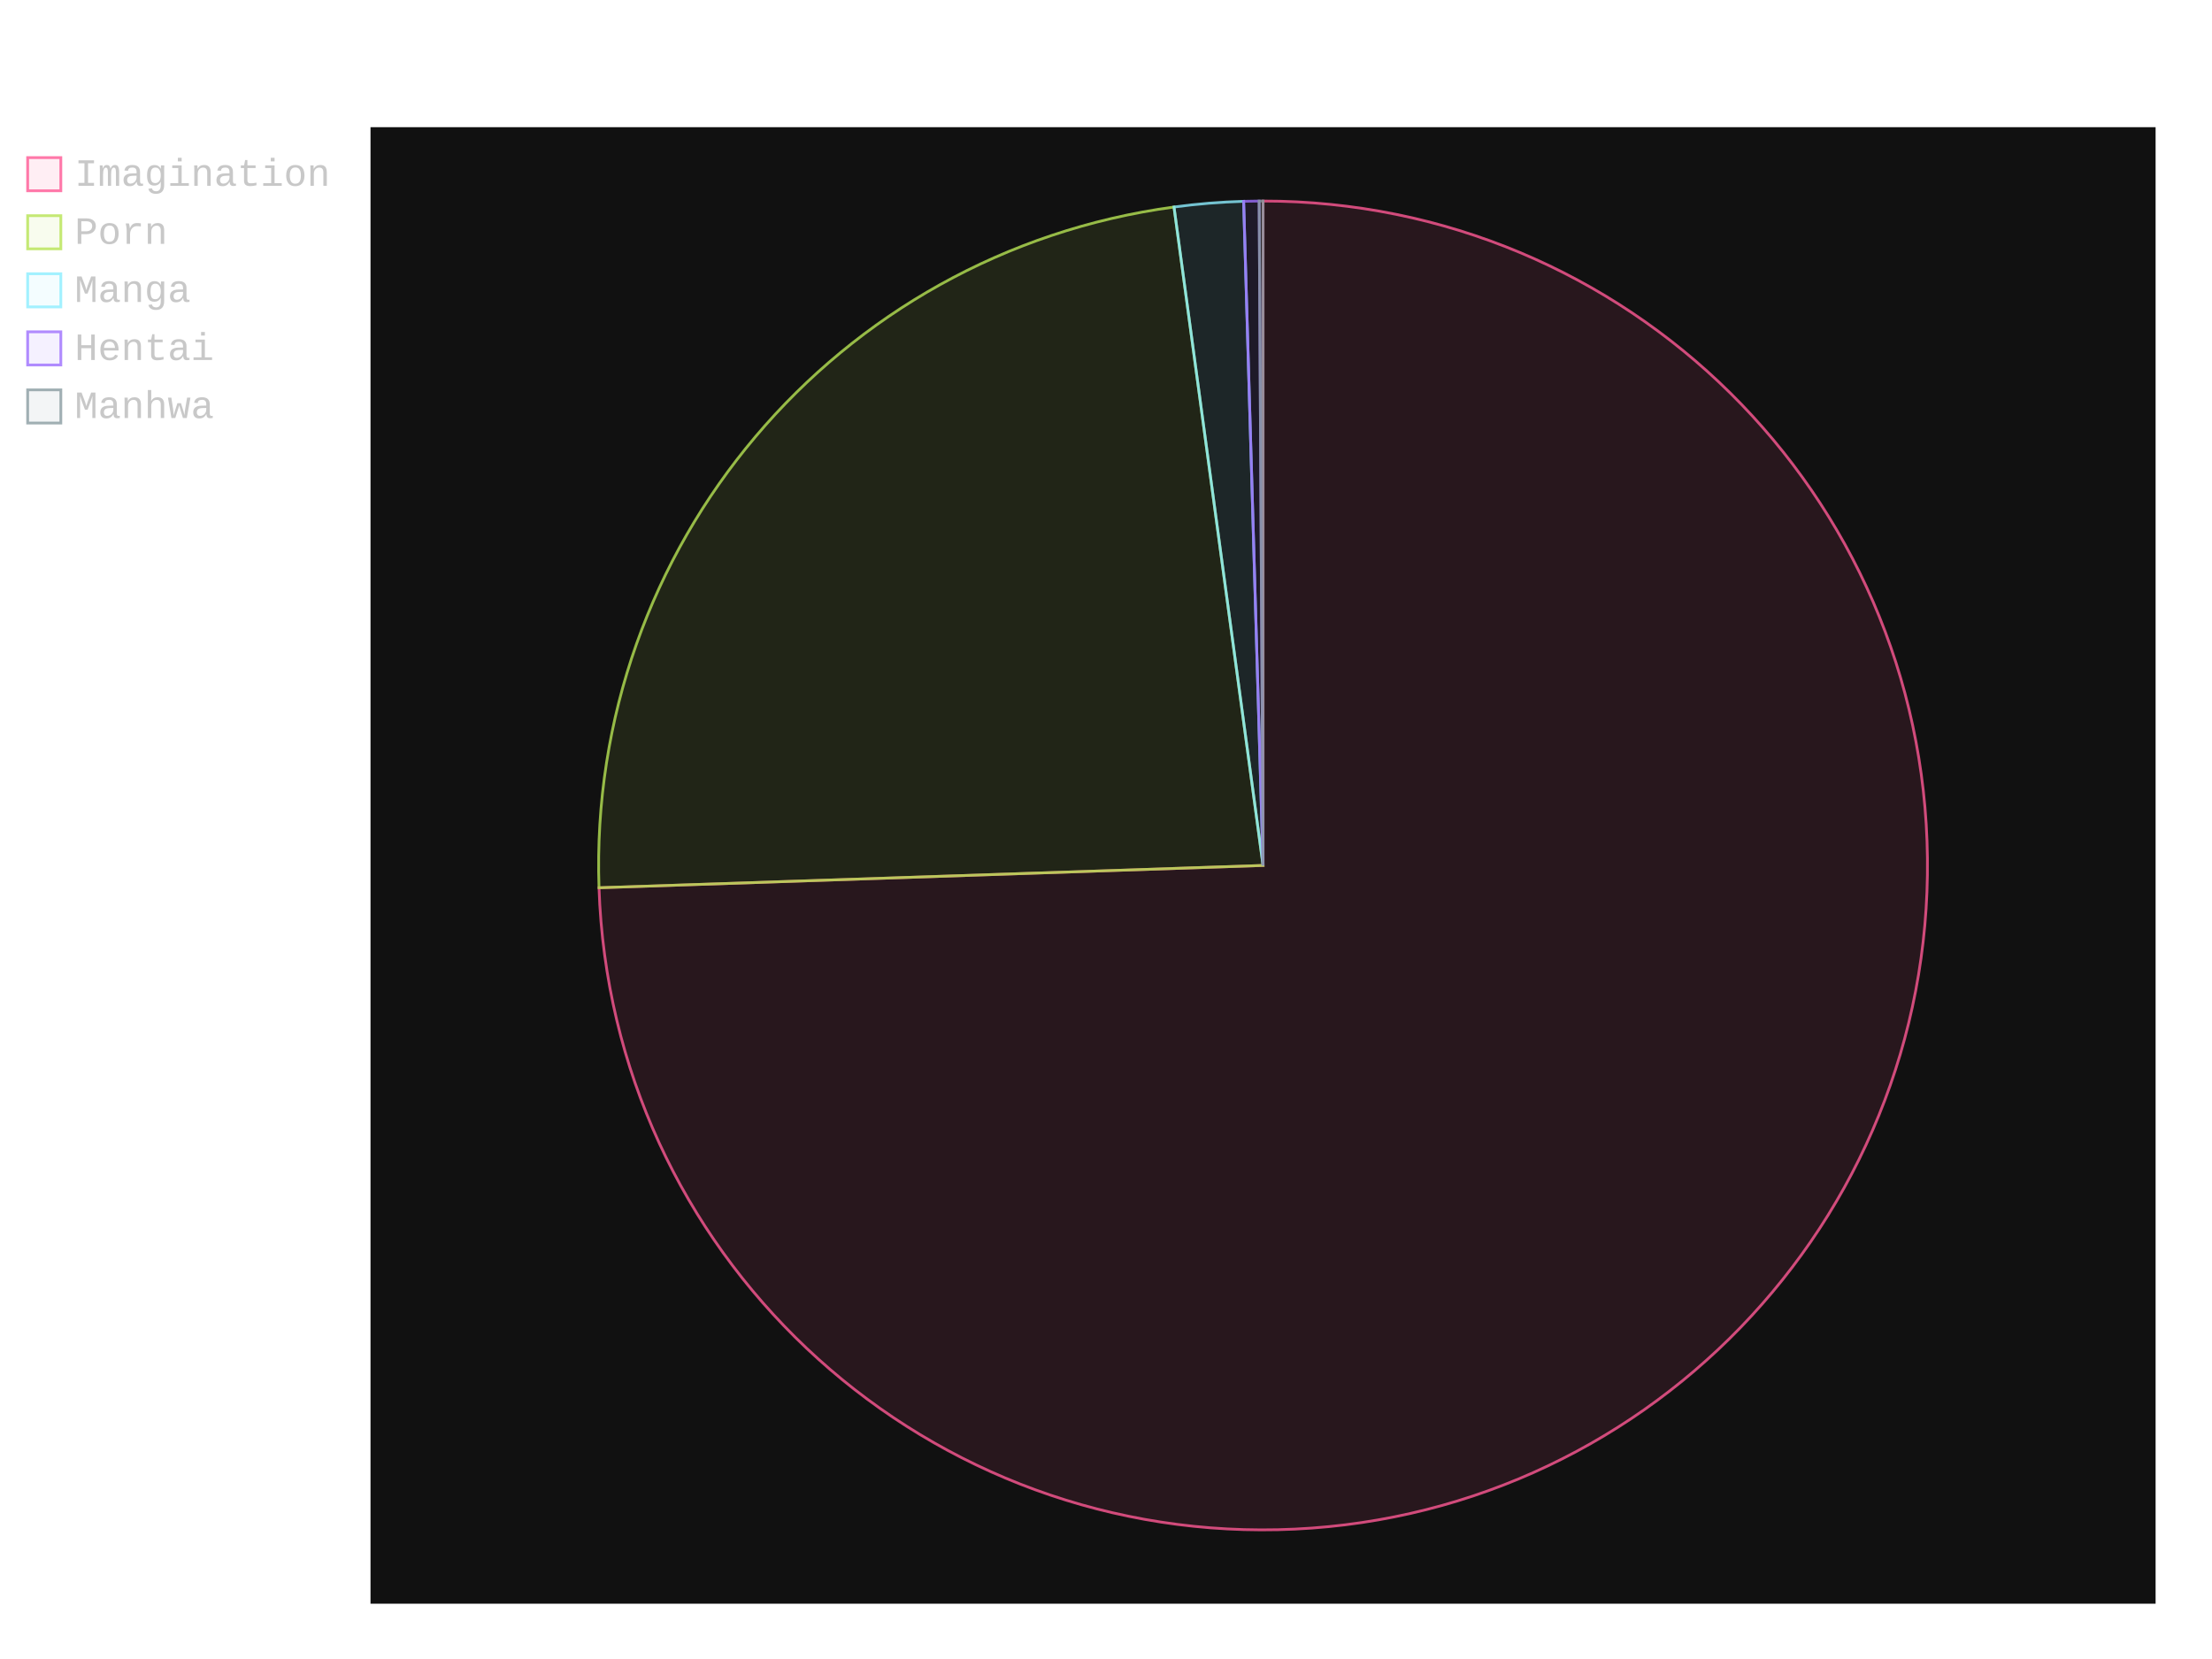
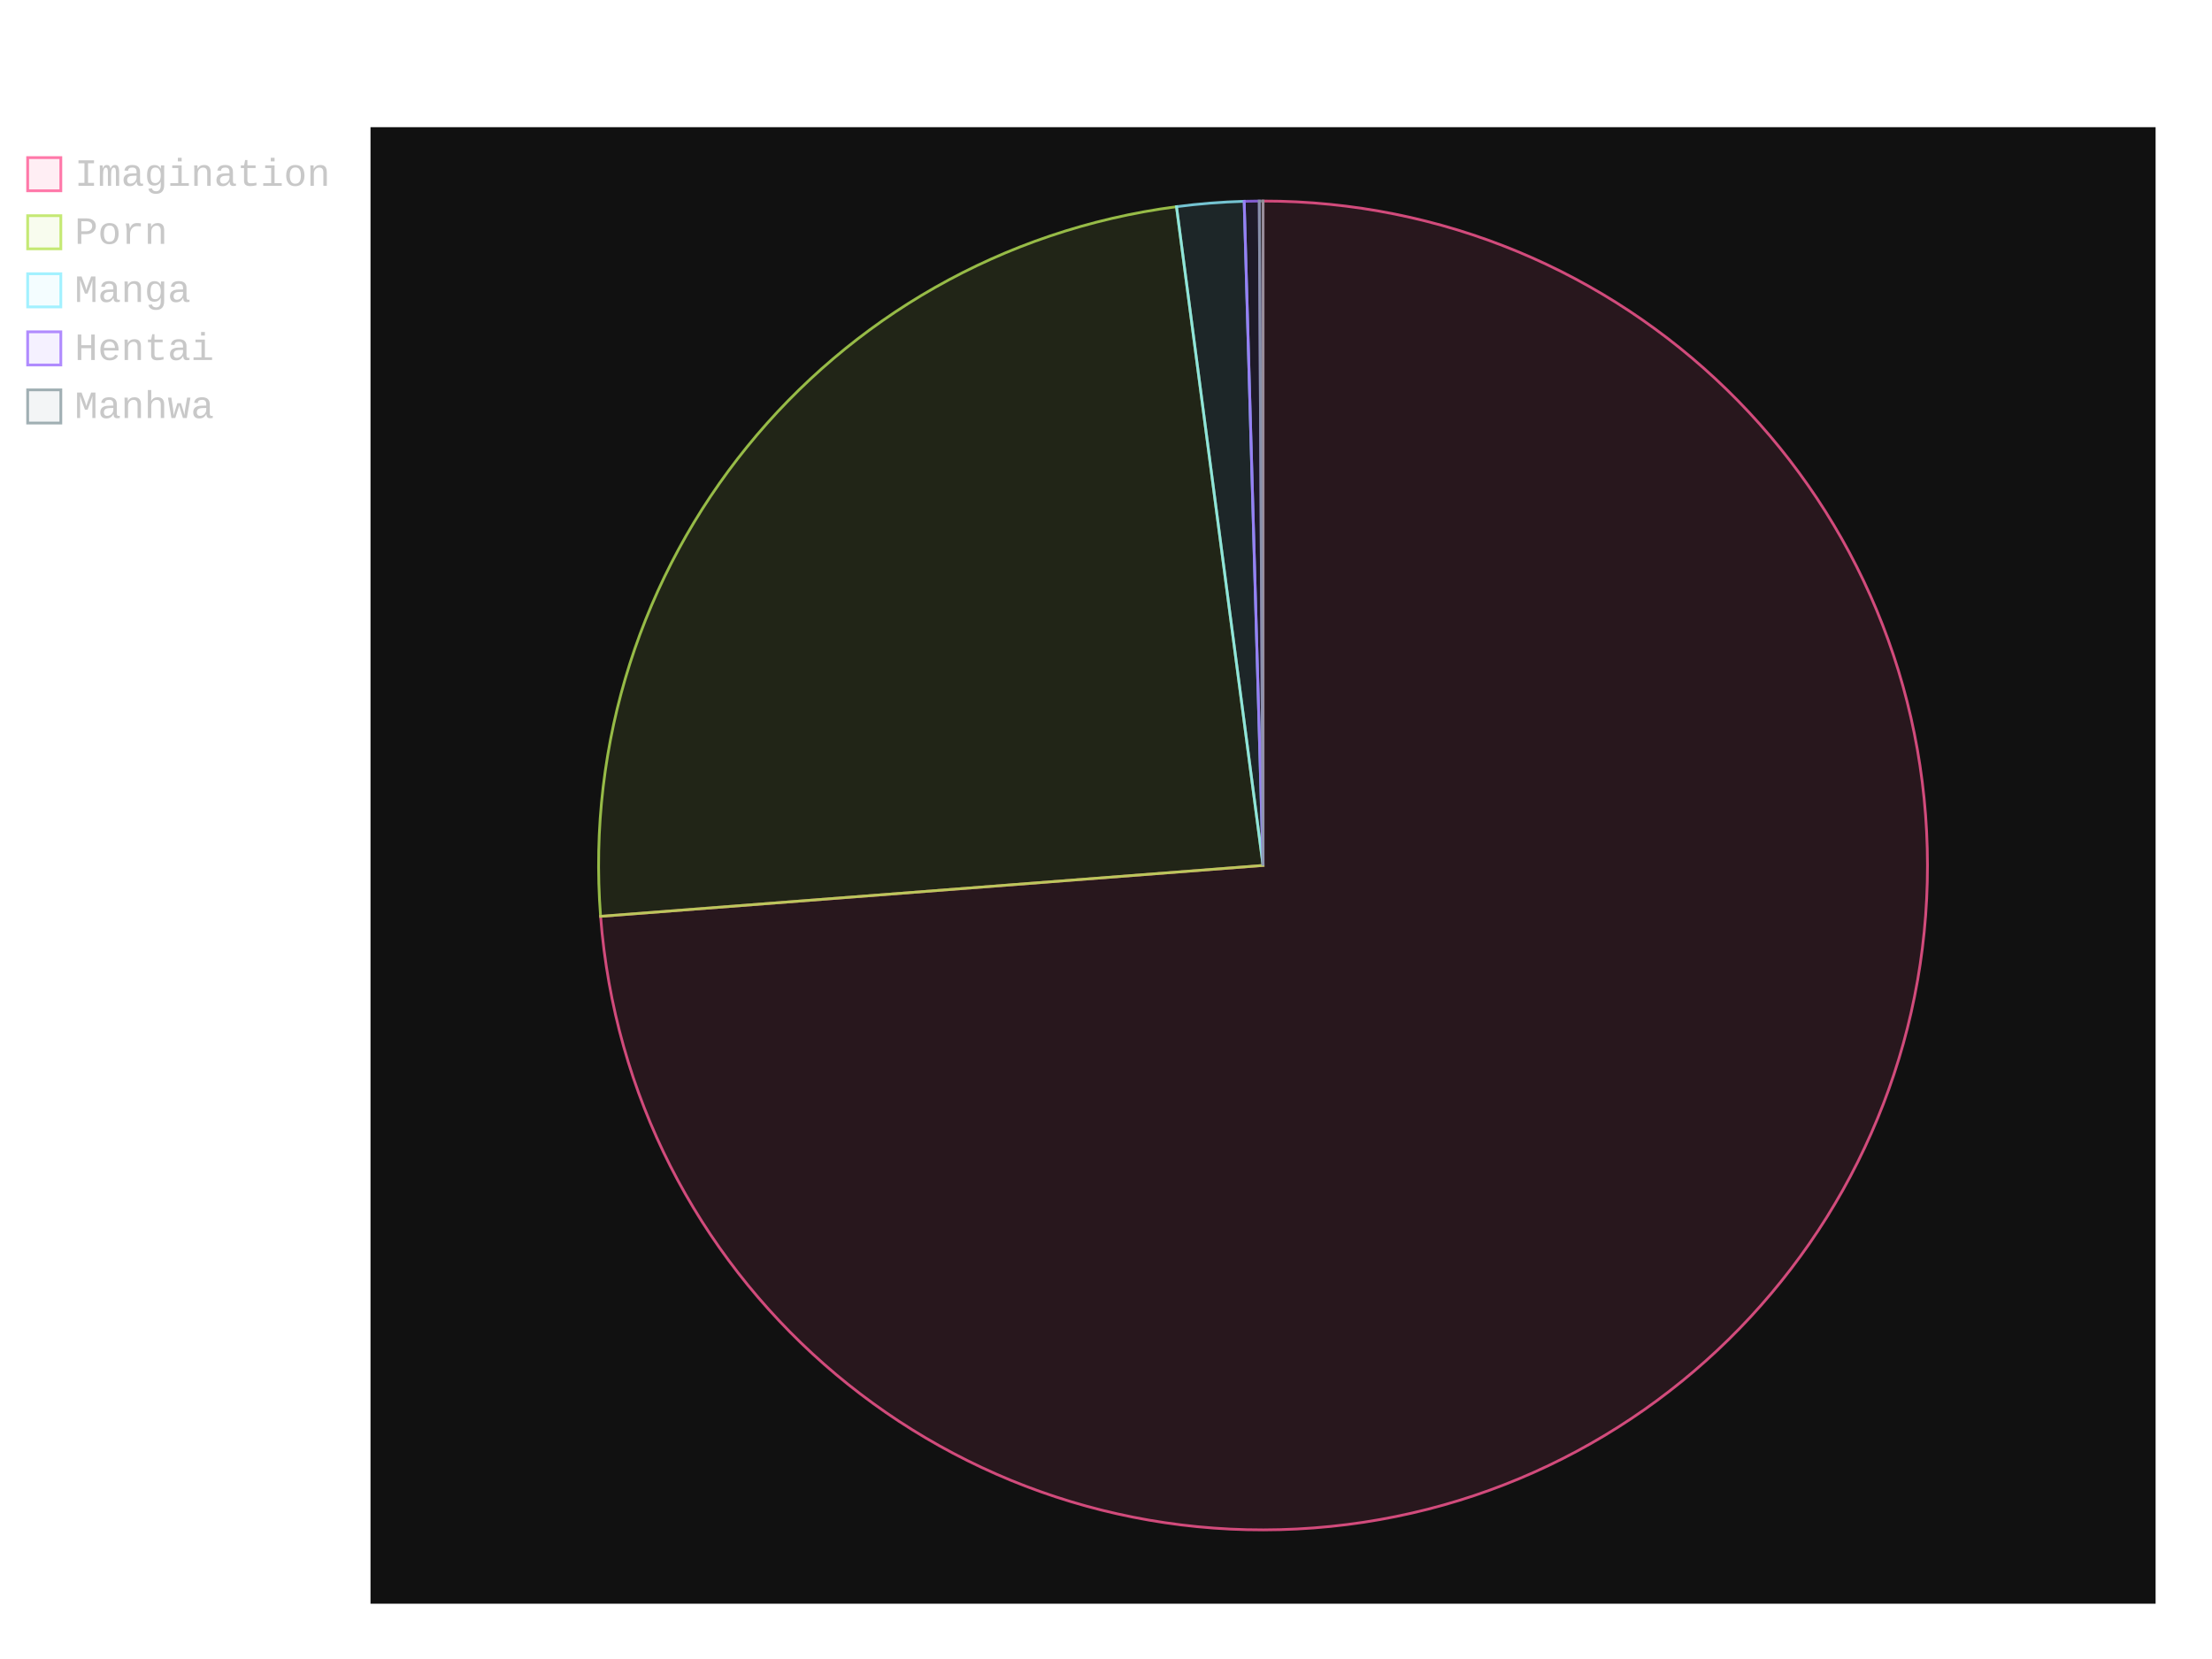
- <svg xmlns="http://www.w3.org/2000/svg" id="chart-48e205a5-5678-43c0-bc7b-4d3d4c14d4e3" class="pygal-chart" viewBox="0 0 800 600">
+ <svg xmlns="http://www.w3.org/2000/svg" id="chart-c222648b-6aff-441d-abbd-4a1b209272ea" class="pygal-chart" viewBox="0 0 800 600">
  <defs>
-     <style type="text/css">#chart-48e205a5-5678-43c0-bc7b-4d3d4c14d4e3{-webkit-user-select:none;-webkit-font-smoothing:antialiased;font-family:Consolas,"Liberation Mono",Menlo,Courier,monospace}#chart-48e205a5-5678-43c0-bc7b-4d3d4c14d4e3 .title{font-family:Consolas,"Liberation Mono",Menlo,Courier,monospace;font-size:16px}#chart-48e205a5-5678-43c0-bc7b-4d3d4c14d4e3 .legends .legend text{font-family:Consolas,"Liberation Mono",Menlo,Courier,monospace;font-size:14px}#chart-48e205a5-5678-43c0-bc7b-4d3d4c14d4e3 .axis text{font-family:Consolas,"Liberation Mono",Menlo,Courier,monospace;font-size:10px}#chart-48e205a5-5678-43c0-bc7b-4d3d4c14d4e3 .axis text.major{font-family:Consolas,"Liberation Mono",Menlo,Courier,monospace;font-size:10px}#chart-48e205a5-5678-43c0-bc7b-4d3d4c14d4e3 .text-overlay text.value{font-family:Consolas,"Liberation Mono",Menlo,Courier,monospace;font-size:16px}#chart-48e205a5-5678-43c0-bc7b-4d3d4c14d4e3 .text-overlay text.label{font-family:Consolas,"Liberation Mono",Menlo,Courier,monospace;font-size:10px}#chart-48e205a5-5678-43c0-bc7b-4d3d4c14d4e3 .tooltip{font-family:Consolas,"Liberation Mono",Menlo,Courier,monospace;font-size:14px}#chart-48e205a5-5678-43c0-bc7b-4d3d4c14d4e3 text.no_data{font-family:Consolas,"Liberation Mono",Menlo,Courier,monospace;font-size:64px}
- #chart-48e205a5-5678-43c0-bc7b-4d3d4c14d4e3{background-color:transparent}#chart-48e205a5-5678-43c0-bc7b-4d3d4c14d4e3 path,#chart-48e205a5-5678-43c0-bc7b-4d3d4c14d4e3 line,#chart-48e205a5-5678-43c0-bc7b-4d3d4c14d4e3 rect,#chart-48e205a5-5678-43c0-bc7b-4d3d4c14d4e3 circle{-webkit-transition:0.3s ease-out;-moz-transition:0.3s ease-out;transition:0.3s ease-out}#chart-48e205a5-5678-43c0-bc7b-4d3d4c14d4e3 .graph &gt; .background{fill:transparent}#chart-48e205a5-5678-43c0-bc7b-4d3d4c14d4e3 .plot &gt; .background{fill:#111}#chart-48e205a5-5678-43c0-bc7b-4d3d4c14d4e3 .graph{fill:rgba(200,200,200,1)}#chart-48e205a5-5678-43c0-bc7b-4d3d4c14d4e3 text.no_data{fill:rgba(255,255,255,1)}#chart-48e205a5-5678-43c0-bc7b-4d3d4c14d4e3 .title{fill:rgba(255,255,255,1)}#chart-48e205a5-5678-43c0-bc7b-4d3d4c14d4e3 .legends .legend text{fill:rgba(200,200,200,1)}#chart-48e205a5-5678-43c0-bc7b-4d3d4c14d4e3 .legends .legend:hover text{fill:rgba(255,255,255,1)}#chart-48e205a5-5678-43c0-bc7b-4d3d4c14d4e3 .axis .line{stroke:rgba(255,255,255,1)}#chart-48e205a5-5678-43c0-bc7b-4d3d4c14d4e3 .axis .guide.line{stroke:#555}#chart-48e205a5-5678-43c0-bc7b-4d3d4c14d4e3 .axis .major.line{stroke:rgba(200,200,200,1)}#chart-48e205a5-5678-43c0-bc7b-4d3d4c14d4e3 .axis text.major{fill:rgba(255,255,255,1)}#chart-48e205a5-5678-43c0-bc7b-4d3d4c14d4e3 .axis.y .guides:hover .guide.line,#chart-48e205a5-5678-43c0-bc7b-4d3d4c14d4e3 .line-graph .axis.x .guides:hover .guide.line,#chart-48e205a5-5678-43c0-bc7b-4d3d4c14d4e3 .stackedline-graph .axis.x .guides:hover .guide.line,#chart-48e205a5-5678-43c0-bc7b-4d3d4c14d4e3 .xy-graph .axis.x .guides:hover .guide.line{stroke:rgba(255,255,255,1)}#chart-48e205a5-5678-43c0-bc7b-4d3d4c14d4e3 .axis .guides:hover text{fill:rgba(255,255,255,1)}#chart-48e205a5-5678-43c0-bc7b-4d3d4c14d4e3 .reactive{fill-opacity:.1;stroke-opacity:.8;stroke-width:1}#chart-48e205a5-5678-43c0-bc7b-4d3d4c14d4e3 .ci{stroke:rgba(200,200,200,1)}#chart-48e205a5-5678-43c0-bc7b-4d3d4c14d4e3 .reactive.active,#chart-48e205a5-5678-43c0-bc7b-4d3d4c14d4e3 .active .reactive{fill-opacity:.75;stroke-opacity:.9;stroke-width:4}#chart-48e205a5-5678-43c0-bc7b-4d3d4c14d4e3 .ci .reactive.active{stroke-width:1.5}#chart-48e205a5-5678-43c0-bc7b-4d3d4c14d4e3 .series text{fill:rgba(255,255,255,1)}#chart-48e205a5-5678-43c0-bc7b-4d3d4c14d4e3 .tooltip rect{fill:#111;stroke:rgba(255,255,255,1);-webkit-transition:opacity 0.3s ease-out;-moz-transition:opacity 0.3s ease-out;transition:opacity 0.3s ease-out}#chart-48e205a5-5678-43c0-bc7b-4d3d4c14d4e3 .tooltip .label{fill:rgba(200,200,200,1)}#chart-48e205a5-5678-43c0-bc7b-4d3d4c14d4e3 .tooltip .label{fill:rgba(200,200,200,1)}#chart-48e205a5-5678-43c0-bc7b-4d3d4c14d4e3 .tooltip .legend{font-size:.8em;fill:#555}#chart-48e205a5-5678-43c0-bc7b-4d3d4c14d4e3 .tooltip .x_label{font-size:.6em;fill:rgba(255,255,255,1)}#chart-48e205a5-5678-43c0-bc7b-4d3d4c14d4e3 .tooltip .xlink{font-size:.5em;text-decoration:underline}#chart-48e205a5-5678-43c0-bc7b-4d3d4c14d4e3 .tooltip .value{font-size:1.5em}#chart-48e205a5-5678-43c0-bc7b-4d3d4c14d4e3 .bound{font-size:.5em}#chart-48e205a5-5678-43c0-bc7b-4d3d4c14d4e3 .max-value{font-size:.75em;fill:#555}#chart-48e205a5-5678-43c0-bc7b-4d3d4c14d4e3 .map-element{fill:#111;stroke:#555 !important}#chart-48e205a5-5678-43c0-bc7b-4d3d4c14d4e3 .map-element .reactive{fill-opacity:inherit;stroke-opacity:inherit}#chart-48e205a5-5678-43c0-bc7b-4d3d4c14d4e3 .color-0,#chart-48e205a5-5678-43c0-bc7b-4d3d4c14d4e3 .color-0 a:visited{stroke:#ff5995;fill:#ff5995}#chart-48e205a5-5678-43c0-bc7b-4d3d4c14d4e3 .color-1,#chart-48e205a5-5678-43c0-bc7b-4d3d4c14d4e3 .color-1 a:visited{stroke:#b6e354;fill:#b6e354}#chart-48e205a5-5678-43c0-bc7b-4d3d4c14d4e3 .color-2,#chart-48e205a5-5678-43c0-bc7b-4d3d4c14d4e3 .color-2 a:visited{stroke:#8cedff;fill:#8cedff}#chart-48e205a5-5678-43c0-bc7b-4d3d4c14d4e3 .color-3,#chart-48e205a5-5678-43c0-bc7b-4d3d4c14d4e3 .color-3 a:visited{stroke:#9e6ffe;fill:#9e6ffe}#chart-48e205a5-5678-43c0-bc7b-4d3d4c14d4e3 .color-4,#chart-48e205a5-5678-43c0-bc7b-4d3d4c14d4e3 .color-4 a:visited{stroke:#899ca1;fill:#899ca1}#chart-48e205a5-5678-43c0-bc7b-4d3d4c14d4e3 .text-overlay .color-0 text{fill:black}#chart-48e205a5-5678-43c0-bc7b-4d3d4c14d4e3 .text-overlay .color-1 text{fill:black}#chart-48e205a5-5678-43c0-bc7b-4d3d4c14d4e3 .text-overlay .color-2 text{fill:black}#chart-48e205a5-5678-43c0-bc7b-4d3d4c14d4e3 .text-overlay .color-3 text{fill:black}#chart-48e205a5-5678-43c0-bc7b-4d3d4c14d4e3 .text-overlay .color-4 text{fill:black}
- #chart-48e205a5-5678-43c0-bc7b-4d3d4c14d4e3 text.no_data{text-anchor:middle}#chart-48e205a5-5678-43c0-bc7b-4d3d4c14d4e3 .guide.line{fill:none}#chart-48e205a5-5678-43c0-bc7b-4d3d4c14d4e3 .centered{text-anchor:middle}#chart-48e205a5-5678-43c0-bc7b-4d3d4c14d4e3 .title{text-anchor:middle}#chart-48e205a5-5678-43c0-bc7b-4d3d4c14d4e3 .legends .legend text{fill-opacity:1}#chart-48e205a5-5678-43c0-bc7b-4d3d4c14d4e3 .axis.x text{text-anchor:middle}#chart-48e205a5-5678-43c0-bc7b-4d3d4c14d4e3 .axis.x:not(.web) text[transform]{text-anchor:start}#chart-48e205a5-5678-43c0-bc7b-4d3d4c14d4e3 .axis.x:not(.web) text[transform].backwards{text-anchor:end}#chart-48e205a5-5678-43c0-bc7b-4d3d4c14d4e3 .axis.y text{text-anchor:end}#chart-48e205a5-5678-43c0-bc7b-4d3d4c14d4e3 .axis.y text[transform].backwards{text-anchor:start}#chart-48e205a5-5678-43c0-bc7b-4d3d4c14d4e3 .axis.y2 text{text-anchor:start}#chart-48e205a5-5678-43c0-bc7b-4d3d4c14d4e3 .axis.y2 text[transform].backwards{text-anchor:end}#chart-48e205a5-5678-43c0-bc7b-4d3d4c14d4e3 .axis .guide.line{stroke-dasharray:4,4;stroke:black}#chart-48e205a5-5678-43c0-bc7b-4d3d4c14d4e3 .axis .major.guide.line{stroke-dasharray:6,6;stroke:black}#chart-48e205a5-5678-43c0-bc7b-4d3d4c14d4e3 .horizontal .axis.y .guide.line,#chart-48e205a5-5678-43c0-bc7b-4d3d4c14d4e3 .horizontal .axis.y2 .guide.line,#chart-48e205a5-5678-43c0-bc7b-4d3d4c14d4e3 .vertical .axis.x .guide.line{opacity:0}#chart-48e205a5-5678-43c0-bc7b-4d3d4c14d4e3 .horizontal .axis.always_show .guide.line,#chart-48e205a5-5678-43c0-bc7b-4d3d4c14d4e3 .vertical .axis.always_show .guide.line{opacity:1 !important}#chart-48e205a5-5678-43c0-bc7b-4d3d4c14d4e3 .axis.y .guides:hover .guide.line,#chart-48e205a5-5678-43c0-bc7b-4d3d4c14d4e3 .axis.y2 .guides:hover .guide.line,#chart-48e205a5-5678-43c0-bc7b-4d3d4c14d4e3 .axis.x .guides:hover .guide.line{opacity:1}#chart-48e205a5-5678-43c0-bc7b-4d3d4c14d4e3 .axis .guides:hover text{opacity:1}#chart-48e205a5-5678-43c0-bc7b-4d3d4c14d4e3 .nofill{fill:none}#chart-48e205a5-5678-43c0-bc7b-4d3d4c14d4e3 .subtle-fill{fill-opacity:.2}#chart-48e205a5-5678-43c0-bc7b-4d3d4c14d4e3 .dot{stroke-width:1px;fill-opacity:1;stroke-opacity:1}#chart-48e205a5-5678-43c0-bc7b-4d3d4c14d4e3 .dot.active{stroke-width:5px}#chart-48e205a5-5678-43c0-bc7b-4d3d4c14d4e3 .dot.negative{fill:transparent}#chart-48e205a5-5678-43c0-bc7b-4d3d4c14d4e3 text,#chart-48e205a5-5678-43c0-bc7b-4d3d4c14d4e3 tspan{stroke:none !important}#chart-48e205a5-5678-43c0-bc7b-4d3d4c14d4e3 .series text.active{opacity:1}#chart-48e205a5-5678-43c0-bc7b-4d3d4c14d4e3 .tooltip rect{fill-opacity:.95;stroke-width:.5}#chart-48e205a5-5678-43c0-bc7b-4d3d4c14d4e3 .tooltip text{fill-opacity:1}#chart-48e205a5-5678-43c0-bc7b-4d3d4c14d4e3 .showable{visibility:hidden}#chart-48e205a5-5678-43c0-bc7b-4d3d4c14d4e3 .showable.shown{visibility:visible}#chart-48e205a5-5678-43c0-bc7b-4d3d4c14d4e3 .gauge-background{fill:rgba(229,229,229,1);stroke:none}#chart-48e205a5-5678-43c0-bc7b-4d3d4c14d4e3 .bg-lines{stroke:transparent;stroke-width:2px}</style>
+     <style type="text/css">#chart-c222648b-6aff-441d-abbd-4a1b209272ea{-webkit-user-select:none;-webkit-font-smoothing:antialiased;font-family:Consolas,"Liberation Mono",Menlo,Courier,monospace}#chart-c222648b-6aff-441d-abbd-4a1b209272ea .title{font-family:Consolas,"Liberation Mono",Menlo,Courier,monospace;font-size:16px}#chart-c222648b-6aff-441d-abbd-4a1b209272ea .legends .legend text{font-family:Consolas,"Liberation Mono",Menlo,Courier,monospace;font-size:14px}#chart-c222648b-6aff-441d-abbd-4a1b209272ea .axis text{font-family:Consolas,"Liberation Mono",Menlo,Courier,monospace;font-size:10px}#chart-c222648b-6aff-441d-abbd-4a1b209272ea .axis text.major{font-family:Consolas,"Liberation Mono",Menlo,Courier,monospace;font-size:10px}#chart-c222648b-6aff-441d-abbd-4a1b209272ea .text-overlay text.value{font-family:Consolas,"Liberation Mono",Menlo,Courier,monospace;font-size:16px}#chart-c222648b-6aff-441d-abbd-4a1b209272ea .text-overlay text.label{font-family:Consolas,"Liberation Mono",Menlo,Courier,monospace;font-size:10px}#chart-c222648b-6aff-441d-abbd-4a1b209272ea .tooltip{font-family:Consolas,"Liberation Mono",Menlo,Courier,monospace;font-size:14px}#chart-c222648b-6aff-441d-abbd-4a1b209272ea text.no_data{font-family:Consolas,"Liberation Mono",Menlo,Courier,monospace;font-size:64px}
+ #chart-c222648b-6aff-441d-abbd-4a1b209272ea{background-color:transparent}#chart-c222648b-6aff-441d-abbd-4a1b209272ea path,#chart-c222648b-6aff-441d-abbd-4a1b209272ea line,#chart-c222648b-6aff-441d-abbd-4a1b209272ea rect,#chart-c222648b-6aff-441d-abbd-4a1b209272ea circle{-webkit-transition:0.3s ease-out;-moz-transition:0.3s ease-out;transition:0.3s ease-out}#chart-c222648b-6aff-441d-abbd-4a1b209272ea .graph &gt; .background{fill:transparent}#chart-c222648b-6aff-441d-abbd-4a1b209272ea .plot &gt; .background{fill:#111}#chart-c222648b-6aff-441d-abbd-4a1b209272ea .graph{fill:rgba(200,200,200,1)}#chart-c222648b-6aff-441d-abbd-4a1b209272ea text.no_data{fill:rgba(255,255,255,1)}#chart-c222648b-6aff-441d-abbd-4a1b209272ea .title{fill:rgba(255,255,255,1)}#chart-c222648b-6aff-441d-abbd-4a1b209272ea .legends .legend text{fill:rgba(200,200,200,1)}#chart-c222648b-6aff-441d-abbd-4a1b209272ea .legends .legend:hover text{fill:rgba(255,255,255,1)}#chart-c222648b-6aff-441d-abbd-4a1b209272ea .axis .line{stroke:rgba(255,255,255,1)}#chart-c222648b-6aff-441d-abbd-4a1b209272ea .axis .guide.line{stroke:#555}#chart-c222648b-6aff-441d-abbd-4a1b209272ea .axis .major.line{stroke:rgba(200,200,200,1)}#chart-c222648b-6aff-441d-abbd-4a1b209272ea .axis text.major{fill:rgba(255,255,255,1)}#chart-c222648b-6aff-441d-abbd-4a1b209272ea .axis.y .guides:hover .guide.line,#chart-c222648b-6aff-441d-abbd-4a1b209272ea .line-graph .axis.x .guides:hover .guide.line,#chart-c222648b-6aff-441d-abbd-4a1b209272ea .stackedline-graph .axis.x .guides:hover .guide.line,#chart-c222648b-6aff-441d-abbd-4a1b209272ea .xy-graph .axis.x .guides:hover .guide.line{stroke:rgba(255,255,255,1)}#chart-c222648b-6aff-441d-abbd-4a1b209272ea .axis .guides:hover text{fill:rgba(255,255,255,1)}#chart-c222648b-6aff-441d-abbd-4a1b209272ea .reactive{fill-opacity:.1;stroke-opacity:.8;stroke-width:1}#chart-c222648b-6aff-441d-abbd-4a1b209272ea .ci{stroke:rgba(200,200,200,1)}#chart-c222648b-6aff-441d-abbd-4a1b209272ea .reactive.active,#chart-c222648b-6aff-441d-abbd-4a1b209272ea .active .reactive{fill-opacity:.75;stroke-opacity:.9;stroke-width:4}#chart-c222648b-6aff-441d-abbd-4a1b209272ea .ci .reactive.active{stroke-width:1.5}#chart-c222648b-6aff-441d-abbd-4a1b209272ea .series text{fill:rgba(255,255,255,1)}#chart-c222648b-6aff-441d-abbd-4a1b209272ea .tooltip rect{fill:#111;stroke:rgba(255,255,255,1);-webkit-transition:opacity 0.3s ease-out;-moz-transition:opacity 0.3s ease-out;transition:opacity 0.3s ease-out}#chart-c222648b-6aff-441d-abbd-4a1b209272ea .tooltip .label{fill:rgba(200,200,200,1)}#chart-c222648b-6aff-441d-abbd-4a1b209272ea .tooltip .label{fill:rgba(200,200,200,1)}#chart-c222648b-6aff-441d-abbd-4a1b209272ea .tooltip .legend{font-size:.8em;fill:#555}#chart-c222648b-6aff-441d-abbd-4a1b209272ea .tooltip .x_label{font-size:.6em;fill:rgba(255,255,255,1)}#chart-c222648b-6aff-441d-abbd-4a1b209272ea .tooltip .xlink{font-size:.5em;text-decoration:underline}#chart-c222648b-6aff-441d-abbd-4a1b209272ea .tooltip .value{font-size:1.5em}#chart-c222648b-6aff-441d-abbd-4a1b209272ea .bound{font-size:.5em}#chart-c222648b-6aff-441d-abbd-4a1b209272ea .max-value{font-size:.75em;fill:#555}#chart-c222648b-6aff-441d-abbd-4a1b209272ea .map-element{fill:#111;stroke:#555 !important}#chart-c222648b-6aff-441d-abbd-4a1b209272ea .map-element .reactive{fill-opacity:inherit;stroke-opacity:inherit}#chart-c222648b-6aff-441d-abbd-4a1b209272ea .color-0,#chart-c222648b-6aff-441d-abbd-4a1b209272ea .color-0 a:visited{stroke:#ff5995;fill:#ff5995}#chart-c222648b-6aff-441d-abbd-4a1b209272ea .color-1,#chart-c222648b-6aff-441d-abbd-4a1b209272ea .color-1 a:visited{stroke:#b6e354;fill:#b6e354}#chart-c222648b-6aff-441d-abbd-4a1b209272ea .color-2,#chart-c222648b-6aff-441d-abbd-4a1b209272ea .color-2 a:visited{stroke:#8cedff;fill:#8cedff}#chart-c222648b-6aff-441d-abbd-4a1b209272ea .color-3,#chart-c222648b-6aff-441d-abbd-4a1b209272ea .color-3 a:visited{stroke:#9e6ffe;fill:#9e6ffe}#chart-c222648b-6aff-441d-abbd-4a1b209272ea .color-4,#chart-c222648b-6aff-441d-abbd-4a1b209272ea .color-4 a:visited{stroke:#899ca1;fill:#899ca1}#chart-c222648b-6aff-441d-abbd-4a1b209272ea .text-overlay .color-0 text{fill:black}#chart-c222648b-6aff-441d-abbd-4a1b209272ea .text-overlay .color-1 text{fill:black}#chart-c222648b-6aff-441d-abbd-4a1b209272ea .text-overlay .color-2 text{fill:black}#chart-c222648b-6aff-441d-abbd-4a1b209272ea .text-overlay .color-3 text{fill:black}#chart-c222648b-6aff-441d-abbd-4a1b209272ea .text-overlay .color-4 text{fill:black}
+ #chart-c222648b-6aff-441d-abbd-4a1b209272ea text.no_data{text-anchor:middle}#chart-c222648b-6aff-441d-abbd-4a1b209272ea .guide.line{fill:none}#chart-c222648b-6aff-441d-abbd-4a1b209272ea .centered{text-anchor:middle}#chart-c222648b-6aff-441d-abbd-4a1b209272ea .title{text-anchor:middle}#chart-c222648b-6aff-441d-abbd-4a1b209272ea .legends .legend text{fill-opacity:1}#chart-c222648b-6aff-441d-abbd-4a1b209272ea .axis.x text{text-anchor:middle}#chart-c222648b-6aff-441d-abbd-4a1b209272ea .axis.x:not(.web) text[transform]{text-anchor:start}#chart-c222648b-6aff-441d-abbd-4a1b209272ea .axis.x:not(.web) text[transform].backwards{text-anchor:end}#chart-c222648b-6aff-441d-abbd-4a1b209272ea .axis.y text{text-anchor:end}#chart-c222648b-6aff-441d-abbd-4a1b209272ea .axis.y text[transform].backwards{text-anchor:start}#chart-c222648b-6aff-441d-abbd-4a1b209272ea .axis.y2 text{text-anchor:start}#chart-c222648b-6aff-441d-abbd-4a1b209272ea .axis.y2 text[transform].backwards{text-anchor:end}#chart-c222648b-6aff-441d-abbd-4a1b209272ea .axis .guide.line{stroke-dasharray:4,4;stroke:black}#chart-c222648b-6aff-441d-abbd-4a1b209272ea .axis .major.guide.line{stroke-dasharray:6,6;stroke:black}#chart-c222648b-6aff-441d-abbd-4a1b209272ea .horizontal .axis.y .guide.line,#chart-c222648b-6aff-441d-abbd-4a1b209272ea .horizontal .axis.y2 .guide.line,#chart-c222648b-6aff-441d-abbd-4a1b209272ea .vertical .axis.x .guide.line{opacity:0}#chart-c222648b-6aff-441d-abbd-4a1b209272ea .horizontal .axis.always_show .guide.line,#chart-c222648b-6aff-441d-abbd-4a1b209272ea .vertical .axis.always_show .guide.line{opacity:1 !important}#chart-c222648b-6aff-441d-abbd-4a1b209272ea .axis.y .guides:hover .guide.line,#chart-c222648b-6aff-441d-abbd-4a1b209272ea .axis.y2 .guides:hover .guide.line,#chart-c222648b-6aff-441d-abbd-4a1b209272ea .axis.x .guides:hover .guide.line{opacity:1}#chart-c222648b-6aff-441d-abbd-4a1b209272ea .axis .guides:hover text{opacity:1}#chart-c222648b-6aff-441d-abbd-4a1b209272ea .nofill{fill:none}#chart-c222648b-6aff-441d-abbd-4a1b209272ea .subtle-fill{fill-opacity:.2}#chart-c222648b-6aff-441d-abbd-4a1b209272ea .dot{stroke-width:1px;fill-opacity:1;stroke-opacity:1}#chart-c222648b-6aff-441d-abbd-4a1b209272ea .dot.active{stroke-width:5px}#chart-c222648b-6aff-441d-abbd-4a1b209272ea .dot.negative{fill:transparent}#chart-c222648b-6aff-441d-abbd-4a1b209272ea text,#chart-c222648b-6aff-441d-abbd-4a1b209272ea tspan{stroke:none !important}#chart-c222648b-6aff-441d-abbd-4a1b209272ea .series text.active{opacity:1}#chart-c222648b-6aff-441d-abbd-4a1b209272ea .tooltip rect{fill-opacity:.95;stroke-width:.5}#chart-c222648b-6aff-441d-abbd-4a1b209272ea .tooltip text{fill-opacity:1}#chart-c222648b-6aff-441d-abbd-4a1b209272ea .showable{visibility:hidden}#chart-c222648b-6aff-441d-abbd-4a1b209272ea .showable.shown{visibility:visible}#chart-c222648b-6aff-441d-abbd-4a1b209272ea .gauge-background{fill:rgba(229,229,229,1);stroke:none}#chart-c222648b-6aff-441d-abbd-4a1b209272ea .bg-lines{stroke:transparent;stroke-width:2px}</style>
  </defs>
  <g class="graph pie-graph vertical">
    <rect x="0" y="0" width="800" height="600" class="background" />
    <g transform="translate(134, 46)" class="plot">
      <rect x="0" y="0" width="645.6" height="534" class="background" />
      <g class="series serie-0 color-0">
        <g class="slices">
          <g class="slice">
-             <path d="M322.8 26.7 A240.3 240.3 0 1 1 82.636 275.074 L322.8 267 A0 0 0 1 0 322.8 267 z" class="slice reactive tooltip-trigger" />
+             <path d="M322.8 26.7 A240.3 240.3 0 1 1 83.206 285.411 L322.8 267 A0 0 0 1 0 322.8 267 z" class="slice reactive tooltip-trigger" />
          </g>
        </g>
      </g>
      <g class="series serie-1 color-1">
        <g class="slices">
          <g class="slice">
-             <path d="M82.636 275.074 A240.3 240.3 0 0 1 290.593 28.868 L322.8 267 A0 0 0 0 0 322.8 267 z" class="slice reactive tooltip-trigger" />
+             <path d="M83.206 285.411 A240.3 240.3 0 0 1 291.491 28.748 L322.8 267 A0 0 0 0 0 322.8 267 z" class="slice reactive tooltip-trigger" />
          </g>
        </g>
      </g>
      <g class="series serie-2 color-2">
        <g class="slices">
          <g class="slice">
-             <path d="M290.593 28.868 A240.3 240.3 0 0 1 315.778 26.803 L322.8 267 A0 0 0 0 0 322.8 267 z" class="slice reactive tooltip-trigger" />
+             <path d="M291.491 28.748 A240.3 240.3 0 0 1 315.975 26.797 L322.8 267 A0 0 0 0 0 322.8 267 z" class="slice reactive tooltip-trigger" />
          </g>
        </g>
      </g>
      <g class="series serie-3 color-3">
        <g class="slices">
          <g class="slice">
-             <path d="M315.778 26.803 A240.3 240.3 0 0 1 321.395 26.704 L322.8 267 A0 0 0 0 0 322.8 267 z" class="slice reactive tooltip-trigger" />
+             <path d="M315.975 26.797 A240.3 240.3 0 0 1 321.435 26.704 L322.8 267 A0 0 0 0 0 322.8 267 z" class="slice reactive tooltip-trigger" />
          </g>
        </g>
      </g>
      <g class="series serie-4 color-4">
        <g class="slices">
          <g class="slice">
-             <path d="M321.395 26.704 A240.3 240.3 0 0 1 322.8 26.7 L322.8 267 A0 0 0 0 0 322.8 267 z" class="slice reactive tooltip-trigger" />
+             <path d="M321.435 26.704 A240.3 240.3 0 0 1 322.8 26.7 L322.8 267 A0 0 0 0 0 322.8 267 z" class="slice reactive tooltip-trigger" />
          </g>
        </g>
      </g>
    </g>
    <g class="titles">
      <text x="400.0" y="26" class="title plot_title">Distribution of modes</text>
    </g>
    <g transform="translate(134, 46)" class="plot overlay">
      <g class="series serie-0 color-0" />
      <g class="series serie-1 color-1" />
      <g class="series serie-2 color-2" />
      <g class="series serie-3 color-3" />
      <g class="series serie-4 color-4" />
    </g>
    <g transform="translate(134, 46)" class="plot text-overlay">
      <g class="series serie-0 color-0" />
      <g class="series serie-1 color-1" />
      <g class="series serie-2 color-2" />
      <g class="series serie-3 color-3" />
      <g class="series serie-4 color-4" />
    </g>
    <g transform="translate(134, 46)" class="plot tooltip-overlay">
      <g transform="translate(0 0)" style="opacity: 0" class="tooltip">
        <rect rx="0" ry="0" width="0" height="0" class="tooltip-box" />
        <g class="text" />
      </g>
    </g>
    <g transform="translate(10, 56)" class="legends">
      <g id="activate-serie-0" class="legend reactive activate-serie">
        <rect x="0.0" y="1.0" width="12" height="12" class="color-0 reactive" />
        <text x="17.0" y="11.2">Imagination</text>
      </g>
      <g id="activate-serie-1" class="legend reactive activate-serie">
        <rect x="0.0" y="22.0" width="12" height="12" class="color-1 reactive" />
        <text x="17.0" y="32.2">Porn</text>
      </g>
      <g id="activate-serie-2" class="legend reactive activate-serie">
        <rect x="0.0" y="43.0" width="12" height="12" class="color-2 reactive" />
        <text x="17.0" y="53.2">Manga</text>
      </g>
      <g id="activate-serie-3" class="legend reactive activate-serie">
        <rect x="0.0" y="64.0" width="12" height="12" class="color-3 reactive" />
        <text x="17.0" y="74.2">Hentai</text>
      </g>
      <g id="activate-serie-4" class="legend reactive activate-serie">
        <rect x="0.0" y="85.0" width="12" height="12" class="color-4 reactive" />
        <text x="17.0" y="95.2">Manhwa</text>
      </g>
    </g>
    <g transform="translate(790, 56)" class="legends" />
  </g>
</svg>
